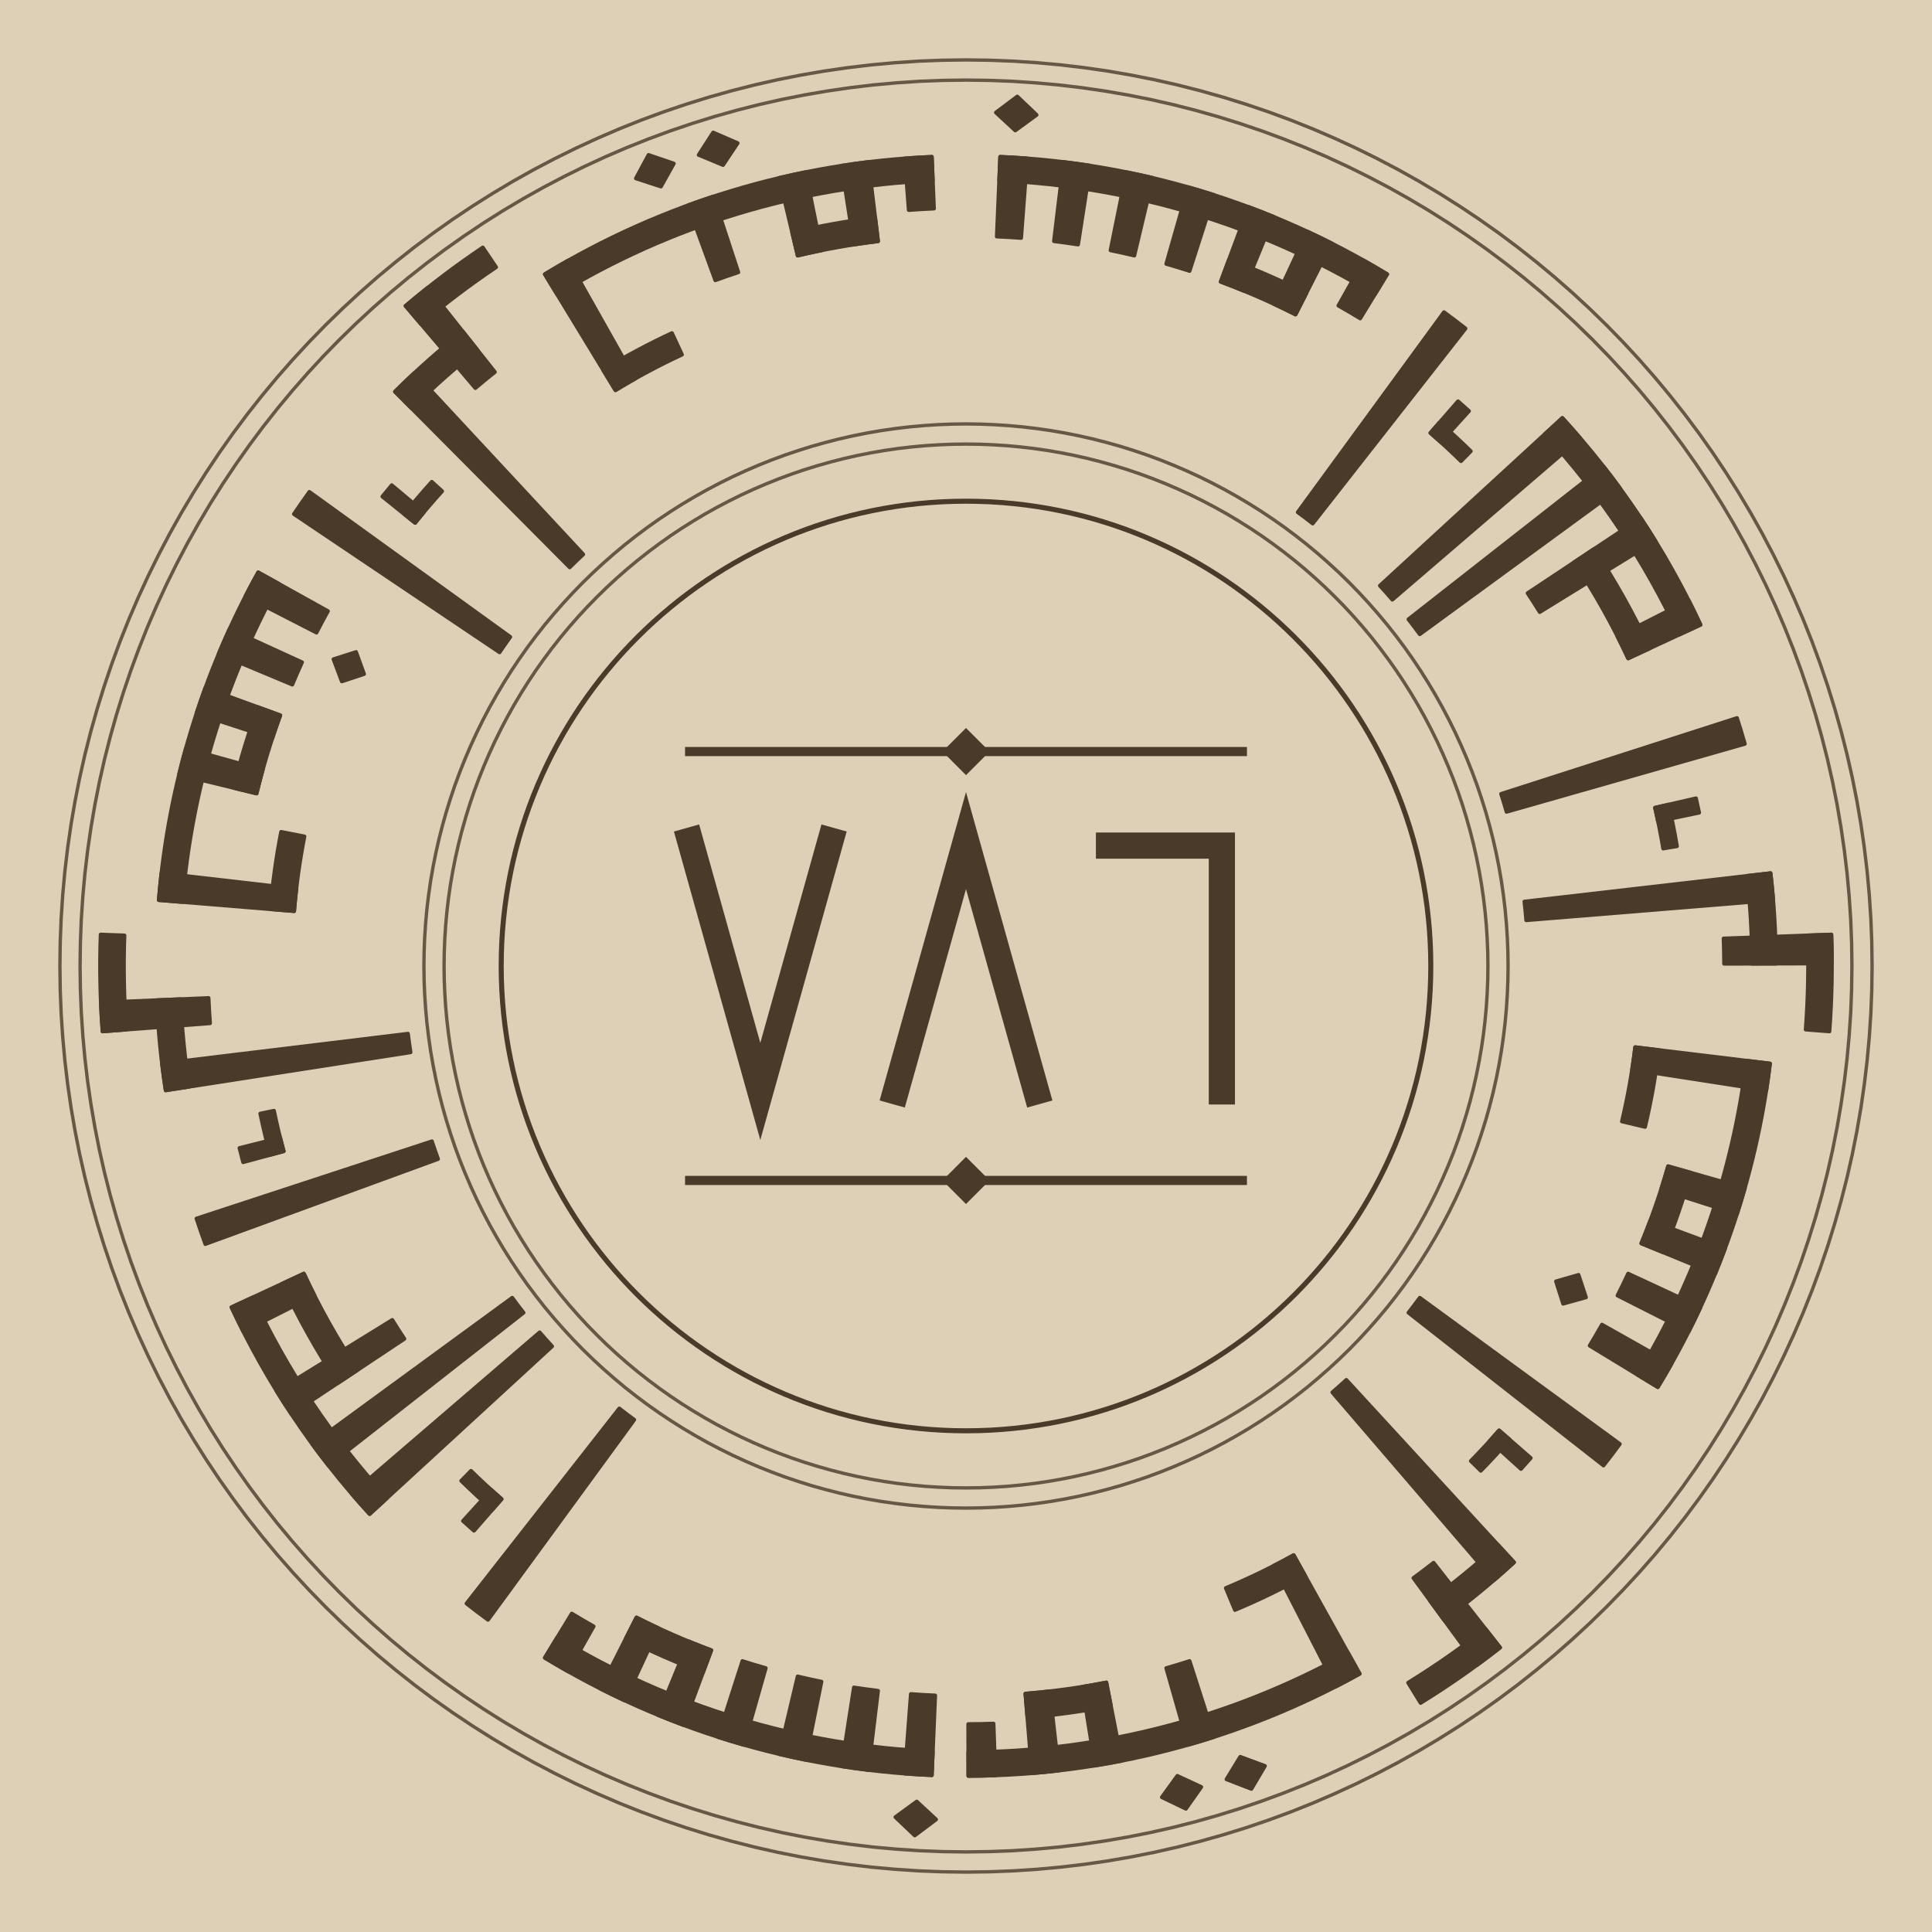
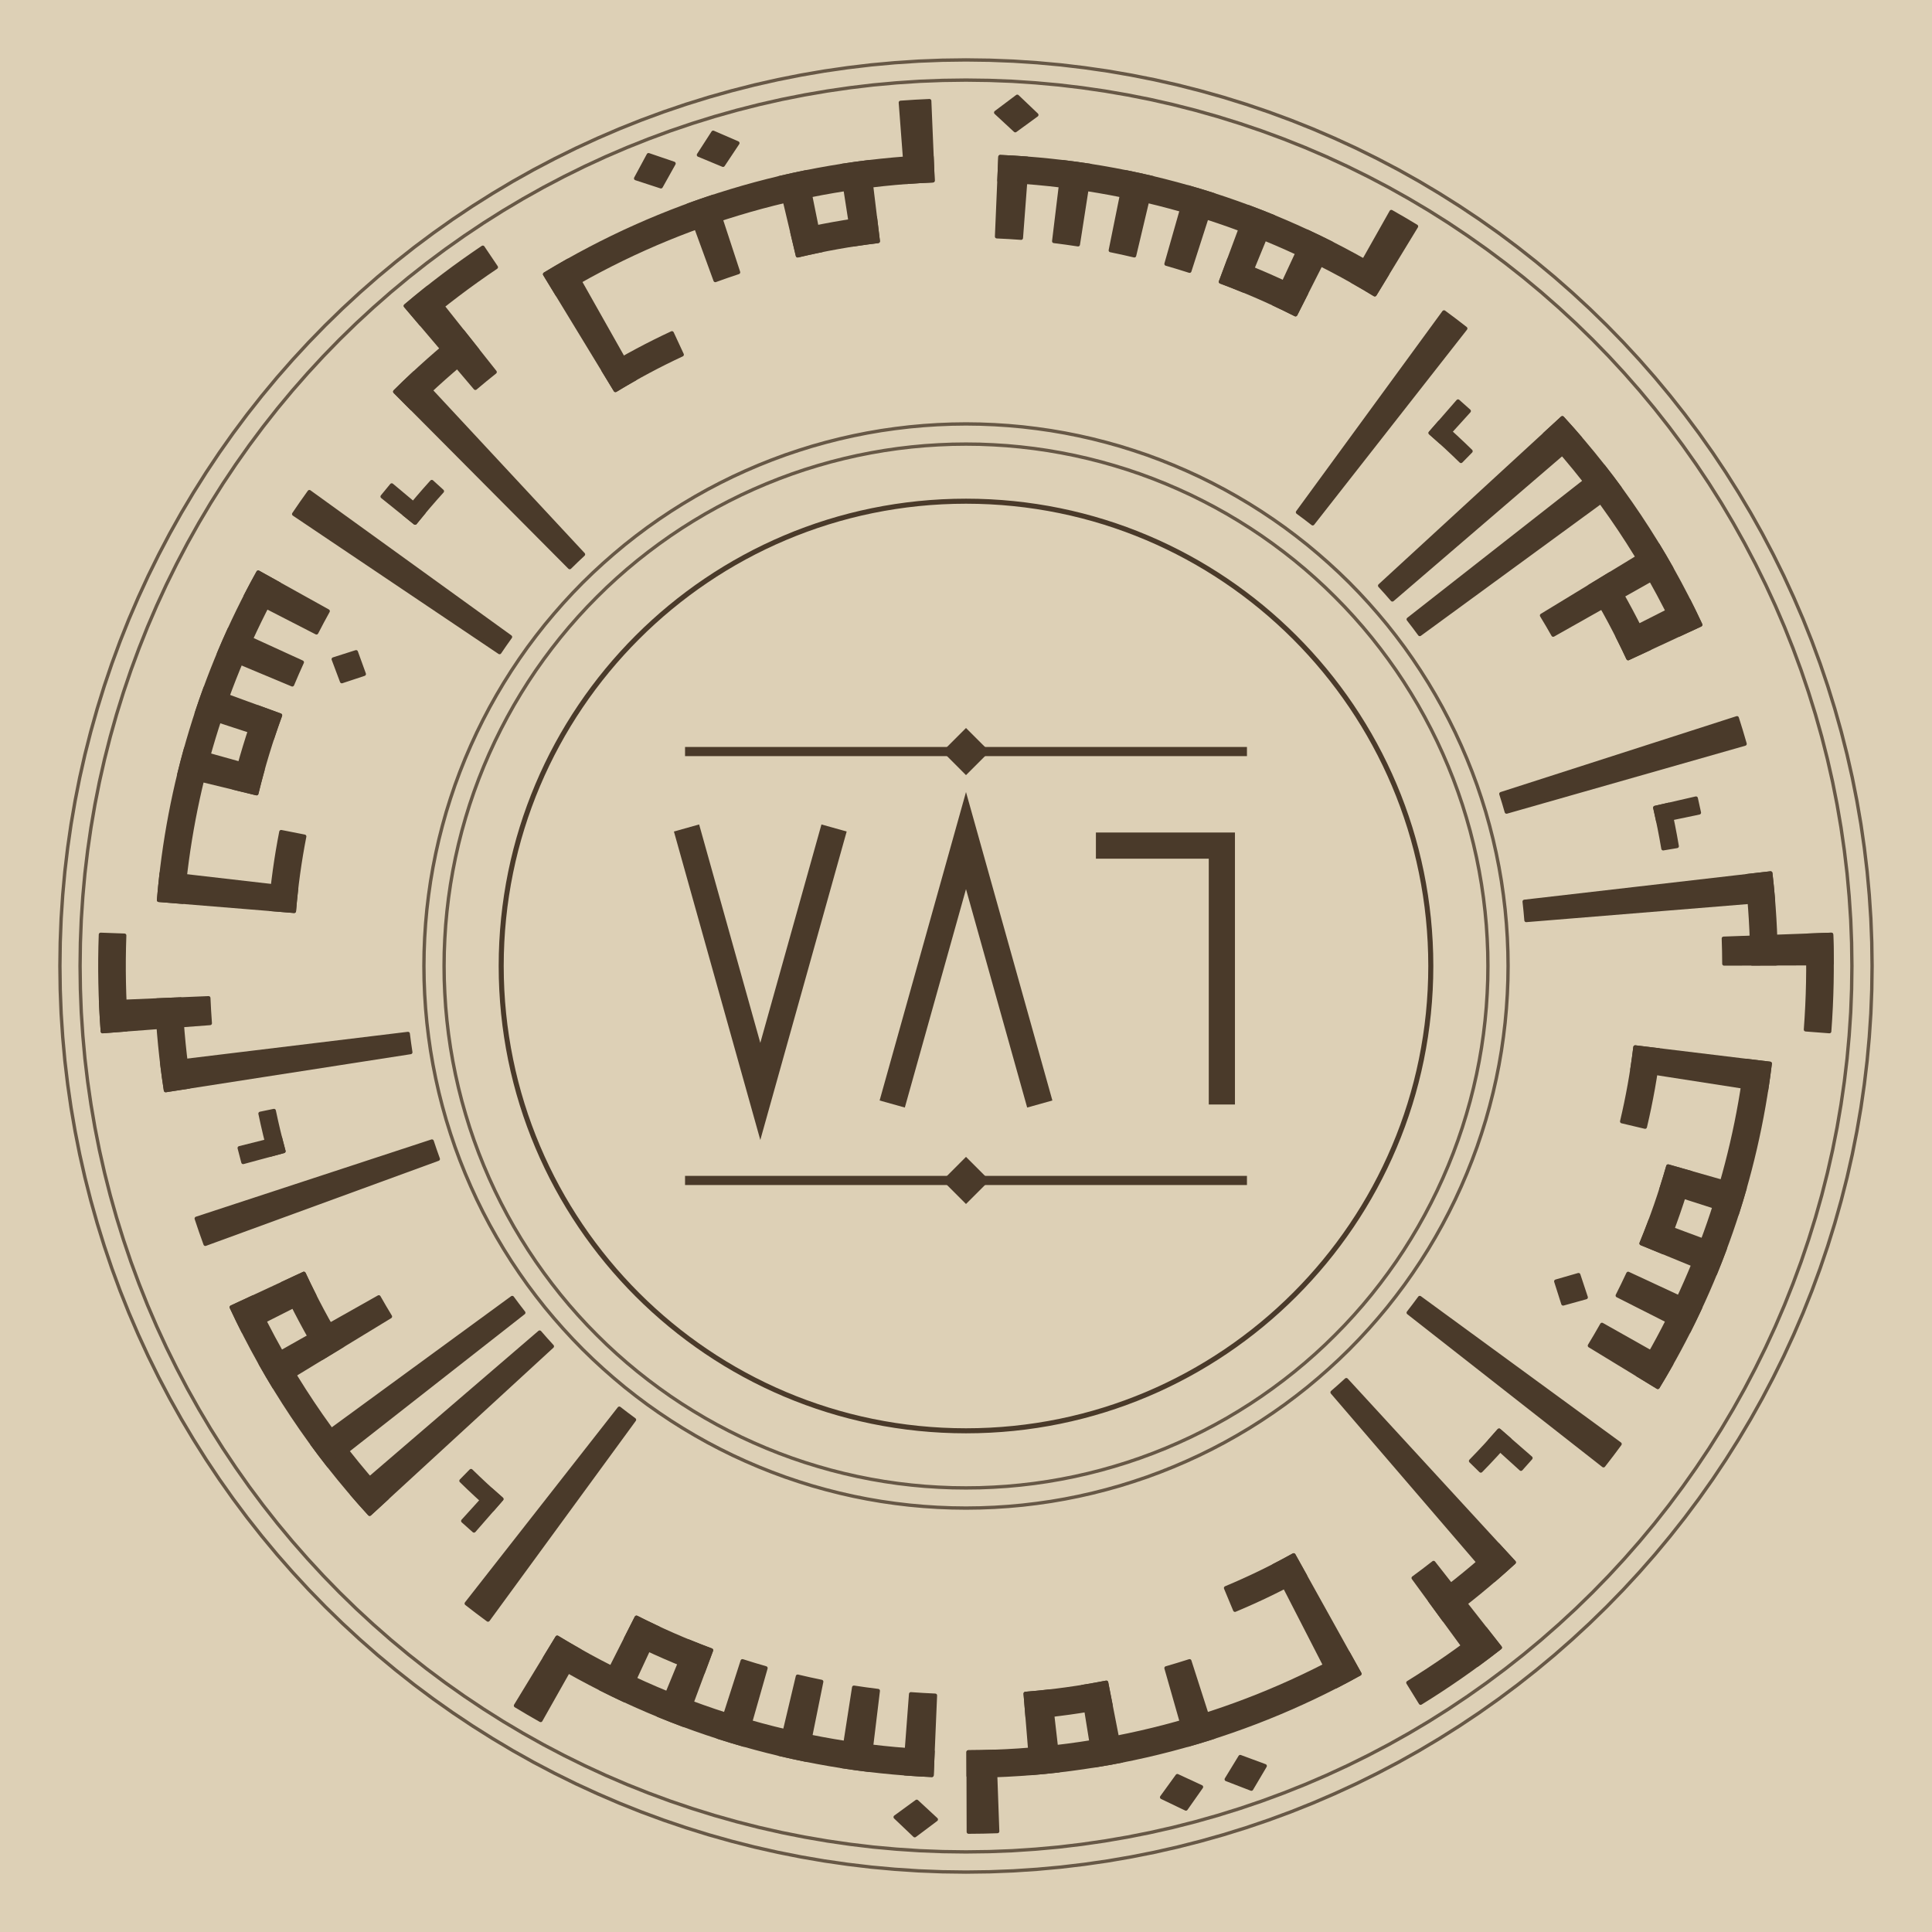
<svg xmlns="http://www.w3.org/2000/svg" viewBox="0 0 690 690" width="690" height="690" role="img" aria-label="Kufic rendering of بِسْمِ ٱللَّهِ ٱلرَّحْمَٰنِ ٱلرَّحِيمِ">
  <rect width="690" height="690" fill="#DDD0B6" />
  <circle cx="345" cy="345" r="166" fill="none" stroke="#4A3A2A" stroke-width="1.8" />
  <polyline points="246.45,300.21 271.54,389.79 296.62,300.21" fill="none" stroke="#4A3A2A" stroke-width="9.35" stroke-linejoin="miter" stroke-linecap="square" />
  <polyline points="319.91,389.79 345,300.21 370.09,389.79" fill="none" stroke="#4A3A2A" stroke-width="9.35" stroke-linejoin="miter" stroke-linecap="square" />
  <polyline points="396.07,302 436.38,302 436.38,389.79" fill="none" stroke="#4A3A2A" stroke-width="9.35" stroke-linejoin="miter" stroke-linecap="square" />
  <line x1="244.66" y1="268.41" x2="445.34" y2="268.41" stroke="#4A3A2A" stroke-width="3.27" />
  <path fill="#4A3A2A" d="M345 260L353.42 268.41L345 276.83L336.59 268.41Z" />
  <line x1="244.66" y1="421.59" x2="445.34" y2="421.59" stroke="#4A3A2A" stroke-width="3.27" />
  <path fill="#4A3A2A" d="M345 413.17L353.42 421.59L345 430L336.59 421.59Z" />
  <g fill="#4A3A2A" stroke="#4A3A2A" stroke-width="1.36" stroke-linejoin="round">
    <path d="M535.74 588.42A309.25 309.25 0 0 1 507.36 608.2L502.9 600.97A300.75 300.75 0 0 0 530.5 581.73Z" />
    <path d="M654.05 333.77A309.25 309.25 0 0 1 653.37 368.36L644.89 367.71A300.75 300.75 0 0 0 645.55 334.08Z" />
    <path d="M144.85 109.25A309.25 309.25 0 0 1 172.43 88.38L177.18 95.43A300.75 300.75 0 0 0 150.35 115.73Z" />
    <path d="M36.63 368.36A309.25 309.25 0 0 1 35.95 333.77L44.45 334.08A300.75 300.75 0 0 0 45.11 367.71Z" />
    <path d="M485.59 597.78A289.25 289.25 0 0 1 345.85 634.25L345.83 625.75A280.75 280.75 0 0 0 481.46 590.36Z" />
    <path d="M540.72 557.98A289.25 289.25 0 0 1 515.71 578.51L510.69 571.64A280.75 280.75 0 0 0 534.97 551.72Z" />
    <path d="M632.14 379.84A289.25 289.25 0 0 1 592.07 495.41L584.81 490.99A280.75 280.75 0 0 0 623.71 378.82Z" />
    <path d="M632.34 311.85A289.25 289.25 0 0 1 634.25 344.15L625.75 344.17A280.75 280.75 0 0 0 623.9 312.82Z" />
    <path d="M557.98 149.28A289.25 289.25 0 0 1 607.32 223.13L599.61 226.71A280.75 280.75 0 0 0 551.72 155.03Z" />
    <path d="M357.21 56.01A289.25 289.25 0 0 1 495.41 97.93L490.99 105.19A280.75 280.75 0 0 0 356.85 64.5Z" />
    <path d="M194.59 97.93A289.25 289.25 0 0 1 332.79 56.01L333.15 64.5A280.75 280.75 0 0 0 199.01 105.19Z" />
    <path d="M141.07 139.87A289.25 289.25 0 0 1 165.26 118.38L170.54 125.04A280.75 280.75 0 0 0 147.07 145.9Z" />
    <path d="M56.71 321.46A289.25 289.25 0 0 1 92.22 204.41L99.64 208.54A280.75 280.75 0 0 0 65.18 322.15Z" />
    <path d="M59.18 389.41A289.25 289.25 0 0 1 56.01 357.21L64.5 356.85A280.75 280.75 0 0 0 67.58 388.1Z" />
    <path d="M132.02 540.72A289.25 289.25 0 0 1 82.68 466.87L90.39 463.29A280.75 280.75 0 0 0 138.28 534.97Z" />
    <path d="M332.79 633.99A289.25 289.25 0 0 1 194.59 592.07L199.01 584.81A280.75 280.75 0 0 0 333.15 625.5Z" />
    <path d="M396.75 609.23A269.25 269.25 0 0 1 366.92 613.36L366.22 604.88A260.75 260.75 0 0 0 395.12 600.89Z" />
    <path d="M603.92 418.85A269.25 269.25 0 0 1 594.06 447.3L586.19 444.07A260.75 260.75 0 0 0 595.75 416.52Z" />
-     <path d="M569.31 196.07A269.25 269.25 0 0 1 589.18 231.56L581.48 235.14A260.75 260.75 0 0 0 562.23 200.77Z" />
+     <path d="M574.99 204.99A269.25 269.25 0 0 1 589.18 231.56L581.48 235.14A260.75 260.75 0 0 0 567.73 209.41Z" />
    <path d="M438.94 92.67A269.25 269.25 0 0 1 466.53 104.74L462.69 112.32A260.75 260.75 0 0 0 435.97 100.63Z" />
    <path d="M282.92 83.01A269.25 269.25 0 0 1 312.57 77.71L313.59 86.15A260.75 260.75 0 0 0 284.88 91.28Z" />
    <path d="M83.38 281.37A269.25 269.25 0 0 1 92.12 252.55L100.1 255.47A260.75 260.75 0 0 0 91.63 283.38Z" />
-     <path d="M120.69 493.93A269.25 269.25 0 0 1 100.82 458.44L108.52 454.86A260.75 260.75 0 0 0 127.77 489.23Z" />
+     <path d="M115.01 485.01A269.25 269.25 0 0 1 100.82 458.44L108.52 454.86A260.75 260.75 0 0 0 122.27 480.59Z" />
    <path d="M251.06 597.33A269.25 269.25 0 0 1 223.47 585.26L227.31 577.68A260.75 260.75 0 0 0 254.03 589.37Z" />
    <path d="M466.15 562.83A249.25 249.25 0 0 1 441.06 575L437.79 567.15A240.75 240.75 0 0 0 462.02 555.4Z" />
    <path d="M592.43 375.03A249.25 249.25 0 0 1 587.53 402.47L579.26 400.51A240.75 240.75 0 0 0 584 374Z" />
    <path d="M215.39 132.1A249.25 249.25 0 0 1 239.98 118.95L243.56 126.66A240.75 240.75 0 0 0 219.81 139.36Z" />
    <path d="M96.58 324.71A249.25 249.25 0 0 1 100.4 297.09L108.74 298.73A240.75 240.75 0 0 0 105.05 325.4Z" />
-     <path d="M355.5 634.06A289.25 289.25 0 0 1 345.85 634.25L345.8 615.75A270.75 270.75 0 0 0 354.83 615.57Z" />
+     <path d="M356.23 654.05A309.25 309.25 0 0 1 345.91 654.25L345.83 625.75A280.75 280.75 0 0 0 355.2 625.56Z" />
    <path d="M378.15 632.34A289.25 289.25 0 0 1 368.54 633.29L366.22 604.88A260.75 260.75 0 0 0 374.89 604.03Z" />
    <path d="M400.59 628.86A289.25 289.25 0 0 1 391.09 630.55L386.55 602.42A260.75 260.75 0 0 0 395.12 600.89Z" />
    <path d="M433.57 620.36A289.25 289.25 0 0 1 424.33 623.16L416.52 595.75A260.75 260.75 0 0 0 424.85 593.22Z" />
    <path d="M485.59 597.78A289.25 289.25 0 0 1 477.08 602.34L454.93 559.19A240.75 240.75 0 0 0 462.02 555.4Z" />
    <path d="M535.74 588.42A309.25 309.25 0 0 1 527.51 594.65L504.79 563.57A270.75 270.75 0 0 0 511.99 558.12Z" />
    <path d="M540.72 557.98A289.25 289.25 0 0 1 533.5 564.39L475.83 497.27A200.75 200.75 0 0 0 480.83 492.82Z" />
    <path d="M578.51 515.71A289.25 289.25 0 0 1 572.68 523.4L503.02 468.82A200.75 200.75 0 0 0 507.06 463.48Z" />
    <path d="M596.95 487.08A289.25 289.25 0 0 1 592.07 495.41L567.73 480.59A260.75 260.75 0 0 0 572.13 473.08Z" />
    <path d="M607.32 466.87A289.25 289.25 0 0 1 603.11 475.56L577.68 462.69A260.75 260.75 0 0 0 581.48 454.86Z" />
    <path d="M616.08 445.91A289.25 289.25 0 0 1 612.56 454.9L586.19 444.07A260.75 260.75 0 0 0 589.37 435.97Z" />
    <path d="M623.16 424.33A289.25 289.25 0 0 1 620.36 433.57L593.22 424.85A260.75 260.75 0 0 0 595.75 416.52Z" />
    <path d="M632.14 379.84A289.25 289.25 0 0 1 630.82 389.41L582.9 381.96A240.75 240.75 0 0 0 584 374Z" />
    <path d="M654.05 333.77A309.25 309.25 0 0 1 654.25 344.09L615.75 344.2A270.75 270.75 0 0 0 615.57 335.17Z" />
    <path d="M632.34 311.85A289.25 289.25 0 0 1 633.29 321.46L545.08 328.66A200.75 200.75 0 0 0 544.43 321.99Z" />
    <path d="M620.36 256.43A289.25 289.25 0 0 1 623.16 265.67L538.05 289.94A200.75 200.75 0 0 0 536.11 283.53Z" />
    <path d="M603.11 214.44A289.25 289.25 0 0 1 607.32 223.13L581.48 235.14A260.75 260.75 0 0 0 577.68 227.31Z" />
-     <path d="M585.97 185.01A289.25 289.25 0 0 1 591.18 193.14L549.9 218.6A240.75 240.75 0 0 0 545.57 211.84Z" />
+     <path d="M592.07 194.59A289.25 289.25 0 0 1 596.95 202.92L554.71 226.75A240.75 240.75 0 0 0 550.64 219.81Z" />
    <path d="M572.68 166.6A289.25 289.25 0 0 1 578.51 174.29L507.06 226.52A200.75 200.75 0 0 0 503.02 221.18Z" />
    <path d="M557.98 149.28A289.25 289.25 0 0 1 564.39 156.5L497.27 214.17A200.75 200.75 0 0 0 492.82 209.17Z" />
    <path d="M515.71 111.49A289.25 289.25 0 0 1 523.4 117.32L468.82 186.98A200.75 200.75 0 0 0 463.48 182.94Z" />
-     <path d="M487.08 93.05A289.25 289.25 0 0 1 495.41 97.93L485.79 113.73A270.75 270.75 0 0 0 477.99 109.16Z" />
+     <path d="M496.9 75.63A309.25 309.25 0 0 1 505.81 80.85L490.99 105.19A280.75 280.75 0 0 0 482.9 100.45Z" />
    <path d="M466.87 82.68A289.25 289.25 0 0 1 475.56 86.89L462.69 112.32A260.75 260.75 0 0 0 454.86 108.52Z" />
    <path d="M445.91 73.92A289.25 289.25 0 0 1 454.9 77.44L444.07 103.81A260.75 260.75 0 0 0 435.97 100.63Z" />
    <path d="M424.33 66.84A289.25 289.25 0 0 1 433.57 69.64L424.85 96.78A260.75 260.75 0 0 0 416.52 94.25Z" />
    <path d="M402.27 61.48A289.25 289.25 0 0 1 411.7 63.54L405.12 91.28A260.75 260.75 0 0 0 396.62 89.41Z" />
    <path d="M379.84 57.86A289.25 289.25 0 0 1 389.41 59.18L385.03 87.34A260.75 260.75 0 0 0 376.41 86.15Z" />
    <path d="M357.21 56.01A289.25 289.25 0 0 1 366.84 56.58L364.69 84.99A260.75 260.75 0 0 0 356 84.48Z" />
-     <path d="M323.16 56.58A289.25 289.25 0 0 1 332.79 56.01L333.57 74.49A270.75 270.75 0 0 0 324.55 75.02Z" />
+     <path d="M321.64 36.63A309.25 309.25 0 0 1 331.95 36.03L333.15 64.5A280.75 280.75 0 0 0 323.8 65.05Z" />
    <path d="M300.59 59.18A289.25 289.25 0 0 1 310.16 57.86L313.59 86.15A260.75 260.75 0 0 0 304.97 87.34Z" />
    <path d="M278.3 63.54A289.25 289.25 0 0 1 287.73 61.48L293.38 89.41A260.75 260.75 0 0 0 284.88 91.28Z" />
    <path d="M245.69 73.33A289.25 289.25 0 0 1 254.81 70.17L263.69 97.25A260.75 260.75 0 0 0 255.47 100.1Z" />
    <path d="M194.59 97.93A289.25 289.25 0 0 1 202.92 93.05L226.75 135.29A240.75 240.75 0 0 0 219.81 139.36Z" />
    <path d="M144.85 109.25A309.25 309.25 0 0 1 152.83 102.71L176.75 132.87A270.75 270.75 0 0 0 169.77 138.6Z" />
    <path d="M141.07 139.87A289.25 289.25 0 0 1 148.03 133.18L208.3 197.99A200.75 200.75 0 0 0 203.47 202.63Z" />
    <path d="M104.97 183.59A289.25 289.25 0 0 1 110.49 175.67L182.24 227.48A200.75 200.75 0 0 0 178.41 232.98Z" />
    <path d="M87.66 212.92A289.25 289.25 0 0 1 92.22 204.41L117.12 218.26A260.75 260.75 0 0 0 113.02 225.94Z" />
    <path d="M78.1 233.52A289.25 289.25 0 0 1 81.96 224.68L107.88 236.53A260.75 260.75 0 0 0 104.39 244.51Z" />
    <path d="M70.17 254.81A289.25 289.25 0 0 1 73.33 245.69L100.1 255.47A260.75 260.75 0 0 0 97.25 263.69Z" />
    <path d="M63.94 276.65A289.25 289.25 0 0 1 66.38 267.31L93.83 274.96A260.75 260.75 0 0 0 91.63 283.38Z" />
    <path d="M56.71 321.46A289.25 289.25 0 0 1 57.66 311.85L105.84 317.41A240.75 240.75 0 0 0 105.05 325.4Z" />
    <path d="M36.63 368.36A309.25 309.25 0 0 1 36.03 358.05L74.49 356.43A270.75 270.75 0 0 0 75.02 365.45Z" />
    <path d="M59.18 389.41A289.25 289.25 0 0 1 57.86 379.84L145.71 369.18A200.75 200.75 0 0 0 146.63 375.82Z" />
    <path d="M73.33 444.31A289.25 289.25 0 0 1 70.17 435.19L154.26 407.6A200.75 200.75 0 0 0 156.45 413.93Z" />
    <path d="M86.89 475.56A289.25 289.25 0 0 1 82.68 466.87L108.52 454.86A260.75 260.75 0 0 0 112.32 462.69Z" />
-     <path d="M104.03 504.99A289.25 289.25 0 0 1 98.82 496.86L140.1 471.4A240.75 240.75 0 0 0 144.43 478.16Z" />
+     <path d="M97.93 495.41A289.25 289.25 0 0 1 93.05 487.08L135.29 463.25A240.75 240.75 0 0 0 139.36 470.19Z" />
    <path d="M117.32 523.4A289.25 289.25 0 0 1 111.49 515.71L182.94 463.48A200.75 200.75 0 0 0 186.98 468.82Z" />
    <path d="M132.02 540.72A289.25 289.25 0 0 1 125.61 533.5L192.73 475.83A200.75 200.75 0 0 0 197.18 480.83Z" />
    <path d="M174.29 578.51A289.25 289.25 0 0 1 166.6 572.68L221.18 503.02A200.75 200.75 0 0 0 226.52 507.06Z" />
-     <path d="M202.92 596.95A289.25 289.25 0 0 1 194.59 592.07L204.21 576.27A270.75 270.75 0 0 0 212.01 580.84Z" />
+     <path d="M193.1 614.37A309.25 309.25 0 0 1 184.19 609.15L199.01 584.81A280.75 280.75 0 0 0 207.1 589.55Z" />
    <path d="M223.13 607.32A289.25 289.25 0 0 1 214.44 603.11L227.31 577.68A260.75 260.75 0 0 0 235.14 581.48Z" />
    <path d="M244.09 616.08A289.25 289.25 0 0 1 235.1 612.56L245.93 586.19A260.75 260.75 0 0 0 254.03 589.37Z" />
    <path d="M265.67 623.16A289.25 289.25 0 0 1 256.43 620.36L265.15 593.22A260.75 260.75 0 0 0 273.48 595.75Z" />
    <path d="M287.73 628.52A289.25 289.25 0 0 1 278.3 626.46L284.88 598.72A260.75 260.75 0 0 0 293.38 600.59Z" />
    <path d="M310.16 632.14A289.25 289.25 0 0 1 300.59 630.82L304.97 602.66A260.75 260.75 0 0 0 313.59 603.85Z" />
    <path d="M332.79 633.99A289.25 289.25 0 0 1 323.16 633.42L325.31 605.01A260.75 260.75 0 0 0 334 605.52Z" />
    <path d="M539.15 514.15A257.5 257.5 0 0 1 528.86 525.28L525.29 521.78A252.5 252.5 0 0 0 535.38 510.86Z" />
    <path d="M595.96 287.35A257.5 257.5 0 0 1 598.92 302.22L593.99 303.05A252.5 252.5 0 0 0 591.09 288.47Z" />
    <path d="M514.15 150.85A257.5 257.5 0 0 1 525.28 161.14L521.78 164.71A252.5 252.5 0 0 0 510.86 154.62Z" />
    <path d="M144.36 183.61A257.5 257.5 0 0 1 154.21 172.07L157.91 175.43A252.5 252.5 0 0 0 148.25 186.74Z" />
    <path d="M96.49 412.46A257.5 257.5 0 0 1 92.95 397.71L97.85 396.69A252.5 252.5 0 0 0 101.32 411.15Z" />
    <path d="M175.85 539.15A257.5 257.5 0 0 1 164.72 528.86L168.22 525.29A252.5 252.5 0 0 0 179.14 535.38Z" />
    <path d="M546.69 520.72A267.5 267.5 0 0 1 543.2 524.64L532.09 514.57A252.5 252.5 0 0 0 535.38 510.86Z" />
    <path d="M605.71 285.11A267.5 267.5 0 0 1 606.84 290.24L592.15 293.31A252.5 252.5 0 0 0 591.09 288.47Z" />
    <path d="M520.72 143.31A267.5 267.5 0 0 1 524.64 146.8L514.57 157.91A252.5 252.5 0 0 0 510.86 154.62Z" />
    <path d="M136.56 177.34A267.5 267.5 0 0 1 139.9 173.28L151.4 182.91A252.5 252.5 0 0 0 148.25 186.74Z" />
    <path d="M86.84 415.08A267.5 267.5 0 0 1 85.52 410L100.07 406.35A252.5 252.5 0 0 0 101.32 411.15Z" />
    <path d="M169.28 546.69A267.5 267.5 0 0 1 165.36 543.2L175.43 532.09A252.5 252.5 0 0 0 179.14 535.38Z" />
    <path d="M423.54 645.99L429.02 638.2L420.48 634.24L414.95 641.87Z" />
    <path d="M446.92 638.9L451.77 630.7L442.94 627.43L438.03 635.47Z" />
    <path d="M363.31 34.47L355.69 40.19L362.6 46.59L370.21 41.04Z" />
    <path d="M254.7 47.32L249.53 55.33L258.23 58.94L263.44 51.11Z" />
    <path d="M231.62 55.33L227.1 63.71L236.05 66.63L240.64 58.41Z" />
    <path d="M326.69 655.53L334.31 649.81L327.4 643.41L319.79 648.96Z" />
    <path d="M566.42 463.35L563.76 455.31L555.72 457.63L558.26 465.61Z" />
    <path d="M119.1 235.43L122.08 243.36L130.02 240.73L127.17 232.86Z" />
  </g>
  <g fill="#9C3A22" />
  <path d="M661.4 345L661.29 353.28L660.97 361.56L660.42 369.82L659.67 378.07L658.69 386.3L657.5 394.5L656.1 402.66L654.49 410.78L652.66 418.86L650.62 426.89L648.37 434.86L645.91 442.77L643.25 450.62L640.38 458.39L637.32 466.08L634.05 473.69L630.58 481.21L626.91 488.64L623.06 495.97L619.01 503.2L614.78 510.32L610.36 517.32L605.75 524.21L600.97 530.98L596.02 537.61L590.89 544.12L585.59 550.49L580.13 556.71L574.51 562.8L568.73 568.73L562.8 574.51L556.71 580.13L550.49 585.59L544.12 590.89L537.61 596.02L530.98 600.97L524.21 605.75L517.32 610.36L510.32 614.78L503.2 619.01L495.97 623.06L488.64 626.91L481.21 630.58L473.69 634.05L466.08 637.32L458.39 640.38L450.62 643.25L442.77 645.91L434.86 648.37L426.89 650.62L418.86 652.66L410.78 654.49L402.66 656.1L394.5 657.5L386.3 658.69L378.07 659.67L369.82 660.42L361.56 660.97L353.28 661.29L345 661.4L336.72 661.29L328.44 660.97L320.18 660.42L311.93 659.67L303.7 658.69L295.5 657.5L287.34 656.1L279.22 654.49L271.14 652.66L263.11 650.62L255.14 648.37L247.23 645.91L239.38 643.25L231.61 640.38L223.92 637.32L216.31 634.05L208.79 630.58L201.36 626.91L194.03 623.06L186.8 619.01L179.68 614.78L172.68 610.36L165.79 605.75L159.02 600.97L152.39 596.02L145.88 590.89L139.51 585.59L133.29 580.13L127.2 574.51L121.27 568.73L115.49 562.8L109.87 556.71L104.41 550.49L99.11 544.12L93.98 537.61L89.03 530.98L84.25 524.21L79.64 517.32L75.22 510.32L70.99 503.2L66.94 495.97L63.09 488.64L59.42 481.21L55.95 473.69L52.68 466.08L49.62 458.39L46.75 450.62L44.09 442.77L41.63 434.86L39.38 426.89L37.34 418.86L35.51 410.78L33.9 402.66L32.5 394.5L31.31 386.3L30.33 378.07L29.58 369.82L29.03 361.56L28.71 353.28L28.6 345L28.71 336.72L29.03 328.44L29.58 320.18L30.33 311.93L31.31 303.7L32.5 295.5L33.9 287.34L35.51 279.22L37.34 271.14L39.38 263.11L41.63 255.14L44.09 247.23L46.75 239.38L49.62 231.61L52.68 223.92L55.95 216.31L59.42 208.79L63.09 201.36L66.94 194.03L70.99 186.8L75.22 179.68L79.64 172.68L84.25 165.79L89.03 159.02L93.98 152.39L99.11 145.88L104.41 139.51L109.87 133.29L115.49 127.2L121.27 121.27L127.2 115.49L133.29 109.87L139.51 104.41L145.88 99.11L152.39 93.98L159.02 89.03L165.79 84.25L172.68 79.64L179.68 75.22L186.8 70.99L194.03 66.94L201.36 63.09L208.79 59.42L216.31 55.95L223.92 52.68L231.61 49.62L239.38 46.75L247.23 44.09L255.14 41.63L263.11 39.38L271.14 37.34L279.22 35.51L287.34 33.9L295.5 32.5L303.7 31.31L311.93 30.33L320.18 29.58L328.44 29.03L336.72 28.71L345 28.6L353.28 28.71L361.56 29.03L369.82 29.58L378.07 30.33L386.3 31.31L394.5 32.5L402.66 33.9L410.78 35.51L418.86 37.34L426.89 39.38L434.86 41.63L442.77 44.09L450.62 46.75L458.39 49.62L466.08 52.68L473.69 55.95L481.21 59.42L488.64 63.09L495.97 66.94L503.2 70.99L510.32 75.22L517.32 79.64L524.21 84.25L530.98 89.03L537.61 93.98L544.12 99.11L550.49 104.41L556.71 109.87L562.8 115.49L568.73 121.27L574.51 127.2L580.13 133.29L585.59 139.51L590.89 145.88L596.02 152.39L600.97 159.02L605.75 165.79L610.36 172.68L614.78 179.68L619.01 186.8L623.06 194.03L626.91 201.36L630.58 208.79L634.05 216.31L637.32 223.92L640.38 231.61L643.25 239.38L645.91 247.23L648.37 255.14L650.62 263.11L652.66 271.14L654.49 279.22L656.1 287.34L657.5 295.5L658.69 303.7L659.67 311.93L660.42 320.18L660.97 328.44L661.29 336.72L661.4 345Z" fill="none" stroke="#675846" stroke-width="1.2" stroke-linejoin="miter" />
  <path d="M668.6 345L668.49 353.47L668.16 361.94L667.6 370.39L666.83 378.83L665.83 387.24L664.62 395.62L663.18 403.97L661.53 412.28L659.66 420.54L657.57 428.75L655.27 436.91L652.76 445L650.04 453.02L647.11 460.97L643.97 468.84L640.62 476.62L637.08 484.31L633.33 491.91L629.39 499.41L625.25 506.8L620.91 514.08L616.39 521.25L611.69 528.29L606.8 535.21L601.73 542L596.48 548.65L591.07 555.16L585.48 561.53L579.73 567.75L573.82 573.82L567.75 579.73L561.53 585.48L555.16 591.07L548.65 596.48L542 601.73L535.21 606.8L528.29 611.69L521.25 616.39L514.08 620.91L506.8 625.25L499.41 629.39L491.91 633.33L484.31 637.08L476.62 640.62L468.84 643.97L460.97 647.11L453.02 650.04L445 652.76L436.91 655.27L428.75 657.57L420.54 659.66L412.28 661.53L403.97 663.18L395.62 664.62L387.24 665.83L378.83 666.83L370.39 667.6L361.94 668.16L353.47 668.49L345 668.6L336.53 668.49L328.06 668.16L319.61 667.6L311.17 666.83L302.76 665.83L294.38 664.62L286.03 663.18L277.72 661.53L269.46 659.66L261.25 657.57L253.09 655.27L245 652.76L236.98 650.04L229.03 647.11L221.16 643.97L213.38 640.62L205.69 637.08L198.09 633.33L190.59 629.39L183.2 625.25L175.92 620.91L168.75 616.39L161.71 611.69L154.79 606.8L148 601.73L141.35 596.48L134.84 591.07L128.47 585.48L122.25 579.73L116.18 573.82L110.27 567.75L104.52 561.53L98.93 555.16L93.52 548.65L88.27 542L83.2 535.21L78.31 528.29L73.61 521.25L69.09 514.08L64.75 506.8L60.61 499.41L56.67 491.91L52.92 484.31L49.38 476.62L46.03 468.84L42.89 460.97L39.96 453.02L37.24 445L34.73 436.91L32.43 428.75L30.34 420.54L28.47 412.28L26.82 403.97L25.38 395.62L24.17 387.24L23.17 378.83L22.4 370.39L21.84 361.94L21.51 353.47L21.4 345L21.51 336.53L21.84 328.06L22.4 319.61L23.17 311.17L24.17 302.76L25.38 294.38L26.82 286.03L28.47 277.72L30.34 269.46L32.43 261.25L34.73 253.09L37.24 245L39.96 236.98L42.89 229.03L46.03 221.16L49.38 213.38L52.92 205.69L56.67 198.09L60.61 190.59L64.75 183.2L69.09 175.92L73.61 168.75L78.31 161.71L83.2 154.79L88.27 148L93.52 141.35L98.93 134.84L104.52 128.47L110.27 122.25L116.18 116.18L122.25 110.27L128.47 104.52L134.84 98.93L141.35 93.52L148 88.27L154.79 83.2L161.71 78.31L168.75 73.61L175.92 69.09L183.2 64.75L190.59 60.61L198.09 56.67L205.69 52.92L213.38 49.38L221.16 46.03L229.03 42.89L236.98 39.96L245 37.24L253.09 34.73L261.25 32.43L269.46 30.34L277.72 28.47L286.03 26.82L294.38 25.38L302.76 24.17L311.17 23.17L319.61 22.4L328.06 21.84L336.53 21.51L345 21.4L353.47 21.51L361.94 21.84L370.39 22.4L378.83 23.17L387.24 24.17L395.62 25.38L403.97 26.82L412.28 28.47L420.54 30.34L428.75 32.43L436.91 34.73L445 37.24L453.02 39.96L460.97 42.89L468.84 46.03L476.62 49.38L484.31 52.92L491.91 56.67L499.41 60.61L506.8 64.75L514.08 69.09L521.25 73.61L528.29 78.31L535.21 83.2L542 88.27L548.65 93.52L555.16 98.93L561.53 104.52L567.75 110.27L573.82 116.18L579.73 122.25L585.48 128.47L591.07 134.84L596.48 141.35L601.73 148L606.8 154.79L611.69 161.71L616.39 168.75L620.91 175.92L625.25 183.2L629.39 190.59L633.33 198.09L637.08 205.69L640.62 213.38L643.97 221.16L647.11 229.03L650.04 236.98L652.76 245L655.27 253.09L657.57 261.25L659.66 269.46L661.53 277.72L663.18 286.03L664.62 294.38L665.83 302.76L666.83 311.17L667.6 319.61L668.16 328.06L668.49 336.53L668.6 345Z" fill="none" stroke="#675846" stroke-width="1.2" stroke-linejoin="miter" />
  <path d="M531.4 345L531.34 349.88L531.14 354.76L530.83 359.62L530.38 364.48L529.81 369.33L529.11 374.16L528.28 378.97L527.33 383.75L526.25 388.51L525.05 393.24L523.72 397.94L522.28 402.6L520.71 407.22L519.02 411.8L517.21 416.33L515.28 420.82L513.24 425.25L511.08 429.62L508.81 433.94L506.43 438.2L503.93 442.39L501.33 446.52L498.62 450.58L495.8 454.56L492.88 458.47L489.86 462.31L486.74 466.06L483.52 469.73L480.21 473.31L476.8 476.8L473.31 480.21L469.73 483.52L466.06 486.74L462.31 489.86L458.47 492.88L454.56 495.8L450.58 498.62L446.52 501.33L442.39 503.93L438.2 506.43L433.94 508.81L429.62 511.08L425.25 513.24L420.82 515.28L416.33 517.21L411.8 519.02L407.22 520.71L402.6 522.28L397.94 523.72L393.24 525.05L388.51 526.25L383.75 527.33L378.97 528.28L374.16 529.11L369.33 529.81L364.48 530.38L359.62 530.83L354.76 531.14L349.88 531.34L345 531.4L340.12 531.34L335.24 531.14L330.38 530.83L325.52 530.38L320.67 529.81L315.84 529.11L311.03 528.28L306.25 527.33L301.49 526.25L296.76 525.05L292.06 523.72L287.4 522.28L282.78 520.71L278.2 519.02L273.67 517.21L269.18 515.28L264.75 513.24L260.38 511.08L256.06 508.81L251.8 506.43L247.61 503.93L243.48 501.33L239.42 498.62L235.44 495.8L231.53 492.88L227.69 489.86L223.94 486.74L220.27 483.52L216.69 480.21L213.2 476.8L209.79 473.31L206.48 469.73L203.26 466.06L200.14 462.31L197.12 458.47L194.2 454.56L191.38 450.58L188.67 446.52L186.07 442.39L183.57 438.2L181.19 433.94L178.92 429.62L176.76 425.25L174.72 420.82L172.79 416.33L170.98 411.8L169.29 407.22L167.72 402.6L166.28 397.94L164.95 393.24L163.75 388.51L162.67 383.75L161.72 378.97L160.89 374.16L160.19 369.33L159.62 364.48L159.17 359.62L158.86 354.76L158.66 349.88L158.6 345L158.66 340.12L158.86 335.24L159.17 330.38L159.62 325.52L160.19 320.67L160.89 315.84L161.72 311.03L162.67 306.25L163.75 301.49L164.95 296.76L166.28 292.06L167.72 287.4L169.29 282.78L170.98 278.2L172.79 273.67L174.72 269.18L176.76 264.75L178.92 260.38L181.19 256.06L183.57 251.8L186.07 247.61L188.67 243.48L191.38 239.42L194.2 235.44L197.12 231.53L200.14 227.69L203.26 223.94L206.48 220.27L209.79 216.69L213.2 213.2L216.69 209.79L220.27 206.48L223.94 203.26L227.69 200.14L231.53 197.12L235.44 194.2L239.42 191.38L243.48 188.67L247.61 186.07L251.8 183.57L256.06 181.19L260.38 178.92L264.75 176.76L269.18 174.72L273.67 172.79L278.2 170.98L282.78 169.29L287.4 167.72L292.06 166.28L296.76 164.95L301.49 163.75L306.25 162.67L311.03 161.72L315.84 160.89L320.67 160.19L325.52 159.62L330.38 159.17L335.24 158.86L340.12 158.66L345 158.6L349.88 158.66L354.76 158.86L359.62 159.17L364.48 159.62L369.33 160.19L374.16 160.89L378.97 161.72L383.75 162.67L388.51 163.75L393.24 164.95L397.94 166.28L402.6 167.72L407.22 169.29L411.8 170.98L416.33 172.79L420.82 174.72L425.25 176.76L429.62 178.92L433.94 181.19L438.2 183.57L442.39 186.07L446.52 188.67L450.58 191.38L454.56 194.2L458.47 197.12L462.31 200.14L466.06 203.26L469.73 206.48L473.31 209.79L476.8 213.2L480.21 216.69L483.52 220.27L486.74 223.94L489.86 227.69L492.88 231.53L495.8 235.44L498.62 239.42L501.33 243.48L503.93 247.61L506.43 251.8L508.81 256.06L511.08 260.38L513.24 264.75L515.28 269.18L517.21 273.67L519.02 278.2L520.71 282.78L522.28 287.4L523.72 292.06L525.05 296.76L526.25 301.49L527.33 306.25L528.28 311.03L529.11 315.84L529.81 320.67L530.38 325.52L530.83 330.38L531.14 335.24L531.34 340.12L531.4 345Z" fill="none" stroke="#675846" stroke-width="1.2" stroke-linejoin="miter" />
  <path d="M538.6 345L538.53 350.07L538.33 355.13L538 360.19L537.54 365.24L536.94 370.27L536.22 375.29L535.36 380.28L534.37 385.25L533.25 390.2L532 395.11L530.63 399.99L529.12 404.83L527.5 409.63L525.74 414.38L523.86 419.09L521.86 423.74L519.74 428.35L517.5 432.89L515.14 437.38L512.66 441.8L510.07 446.16L507.37 450.44L504.55 454.66L501.63 458.8L498.59 462.86L495.46 466.84L492.21 470.73L488.87 474.54L485.43 478.27L481.9 481.9L478.27 485.43L474.54 488.87L470.73 492.21L466.84 495.46L462.86 498.59L458.8 501.63L454.66 504.55L450.44 507.37L446.16 510.07L441.8 512.66L437.38 515.14L432.89 517.5L428.35 519.74L423.74 521.86L419.09 523.86L414.38 525.74L409.63 527.5L404.83 529.12L399.99 530.63L395.11 532L390.2 533.25L385.25 534.37L380.28 535.36L375.29 536.22L370.27 536.94L365.24 537.54L360.19 538L355.13 538.33L350.07 538.53L345 538.6L339.93 538.53L334.87 538.33L329.81 538L324.76 537.54L319.73 536.94L314.71 536.22L309.72 535.36L304.75 534.37L299.8 533.25L294.89 532L290.01 530.63L285.17 529.12L280.37 527.5L275.62 525.74L270.91 523.86L266.26 521.86L261.65 519.74L257.11 517.5L252.62 515.14L248.2 512.66L243.84 510.07L239.56 507.37L235.34 504.55L231.2 501.63L227.14 498.59L223.16 495.46L219.27 492.21L215.46 488.87L211.73 485.43L208.1 481.9L204.57 478.27L201.13 474.54L197.79 470.73L194.54 466.84L191.41 462.86L188.37 458.8L185.45 454.66L182.63 450.44L179.93 446.16L177.34 441.8L174.86 437.38L172.5 432.89L170.26 428.35L168.14 423.74L166.14 419.09L164.26 414.38L162.5 409.63L160.88 404.83L159.37 399.99L158 395.11L156.75 390.2L155.63 385.25L154.64 380.28L153.78 375.29L153.06 370.27L152.46 365.24L152 360.19L151.67 355.13L151.47 350.07L151.4 345L151.47 339.93L151.67 334.87L152 329.81L152.46 324.76L153.06 319.73L153.78 314.71L154.64 309.72L155.63 304.75L156.75 299.8L158 294.89L159.37 290.01L160.88 285.17L162.5 280.37L164.26 275.62L166.14 270.91L168.14 266.26L170.26 261.65L172.5 257.11L174.86 252.62L177.34 248.2L179.93 243.84L182.63 239.56L185.45 235.34L188.37 231.2L191.41 227.14L194.54 223.16L197.79 219.27L201.13 215.46L204.57 211.73L208.1 208.1L211.73 204.57L215.46 201.13L219.27 197.79L223.16 194.54L227.14 191.41L231.2 188.37L235.34 185.45L239.56 182.63L243.84 179.93L248.2 177.34L252.62 174.86L257.11 172.5L261.65 170.26L266.26 168.14L270.91 166.14L275.62 164.26L280.37 162.5L285.17 160.88L290.01 159.37L294.89 158L299.8 156.75L304.75 155.63L309.72 154.64L314.71 153.78L319.73 153.06L324.76 152.46L329.81 152L334.87 151.67L339.93 151.47L345 151.4L350.07 151.47L355.13 151.67L360.19 152L365.24 152.46L370.27 153.06L375.29 153.78L380.28 154.64L385.25 155.63L390.2 156.75L395.11 158L399.99 159.37L404.83 160.88L409.63 162.5L414.38 164.26L419.09 166.14L423.74 168.14L428.35 170.26L432.89 172.5L437.38 174.86L441.8 177.34L446.16 179.93L450.44 182.63L454.66 185.45L458.8 188.37L462.86 191.41L466.84 194.54L470.73 197.79L474.54 201.13L478.27 204.57L481.9 208.1L485.43 211.73L488.87 215.46L492.21 219.27L495.46 223.16L498.59 227.14L501.63 231.2L504.55 235.34L507.37 239.56L510.07 243.84L512.66 248.2L515.14 252.62L517.5 257.11L519.74 261.65L521.86 266.26L523.86 270.91L525.74 275.62L527.5 280.37L529.12 285.17L530.63 290.01L532 294.89L533.25 299.8L534.37 304.75L535.36 309.72L536.22 314.71L536.94 319.73L537.54 324.76L538 329.81L538.33 334.87L538.53 339.93L538.6 345Z" fill="none" stroke="#675846" stroke-width="1.2" stroke-linejoin="miter" />
</svg>
